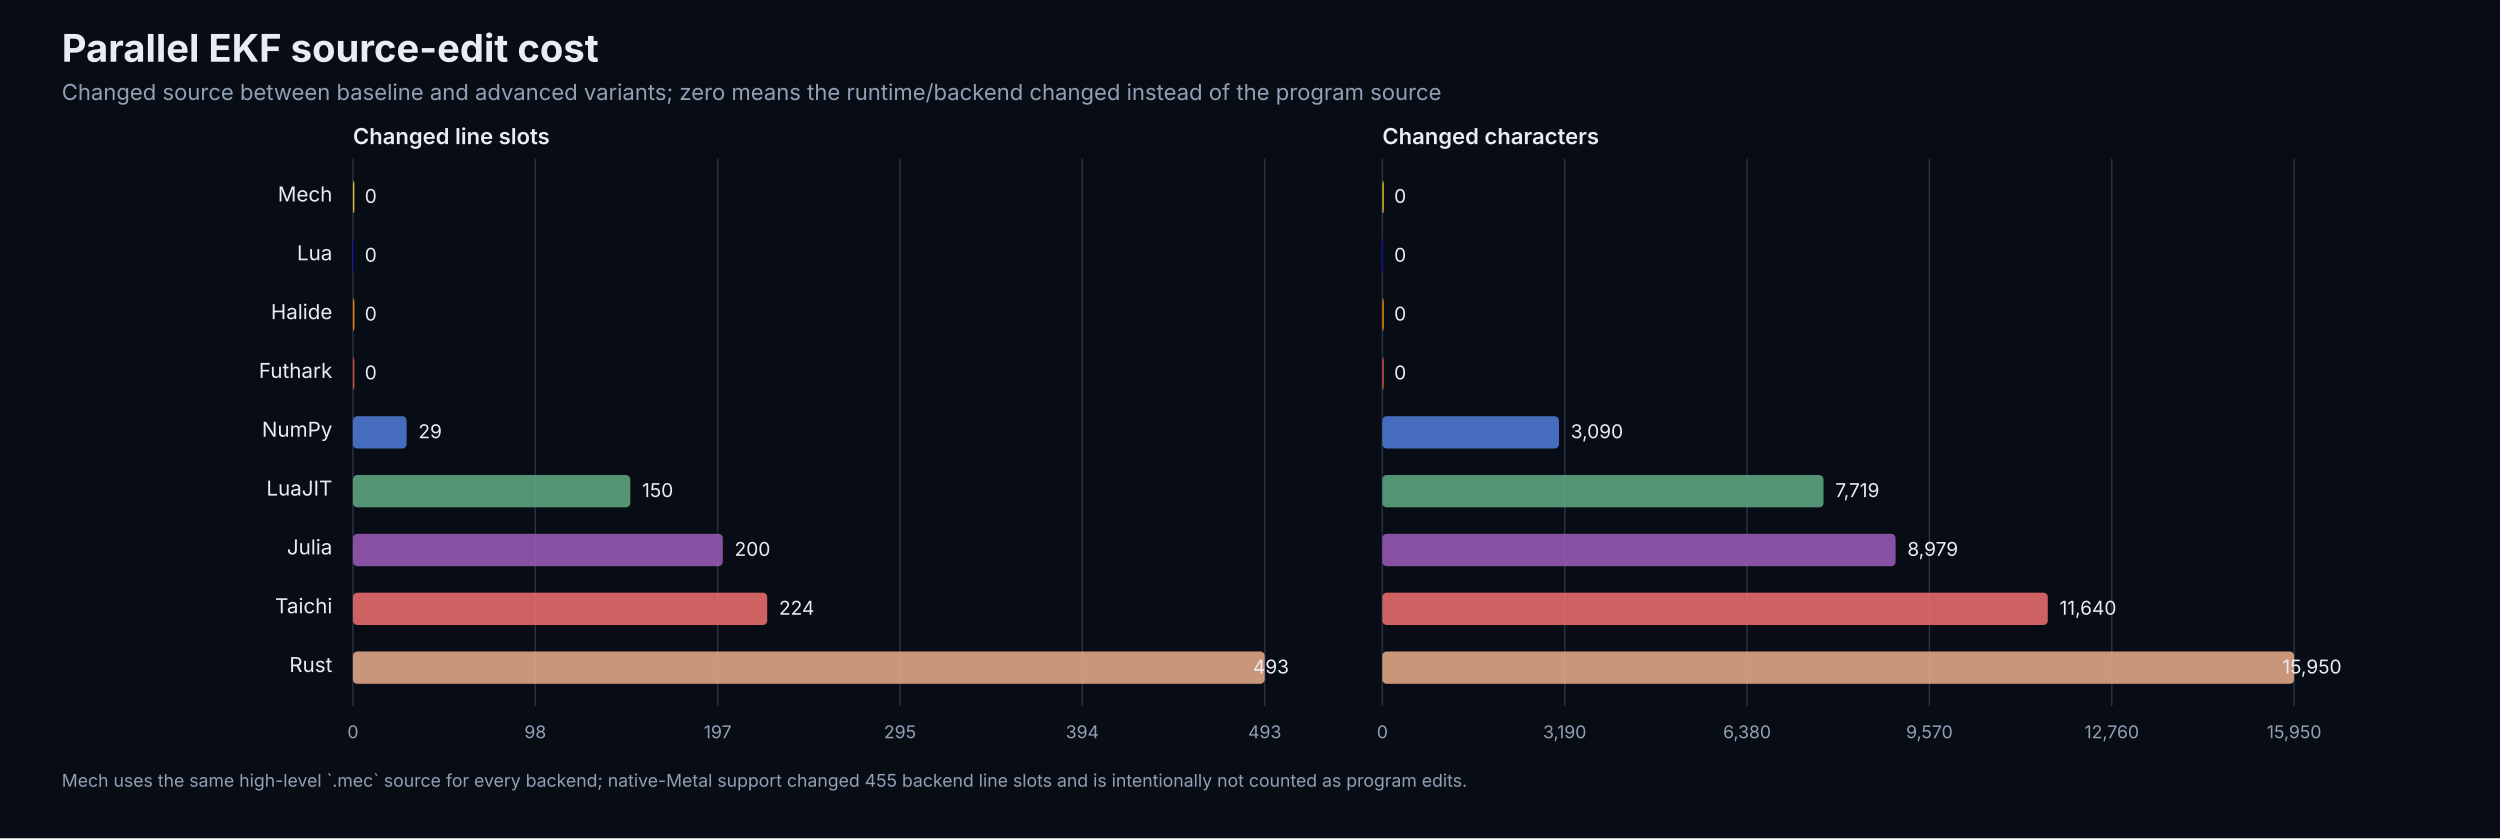
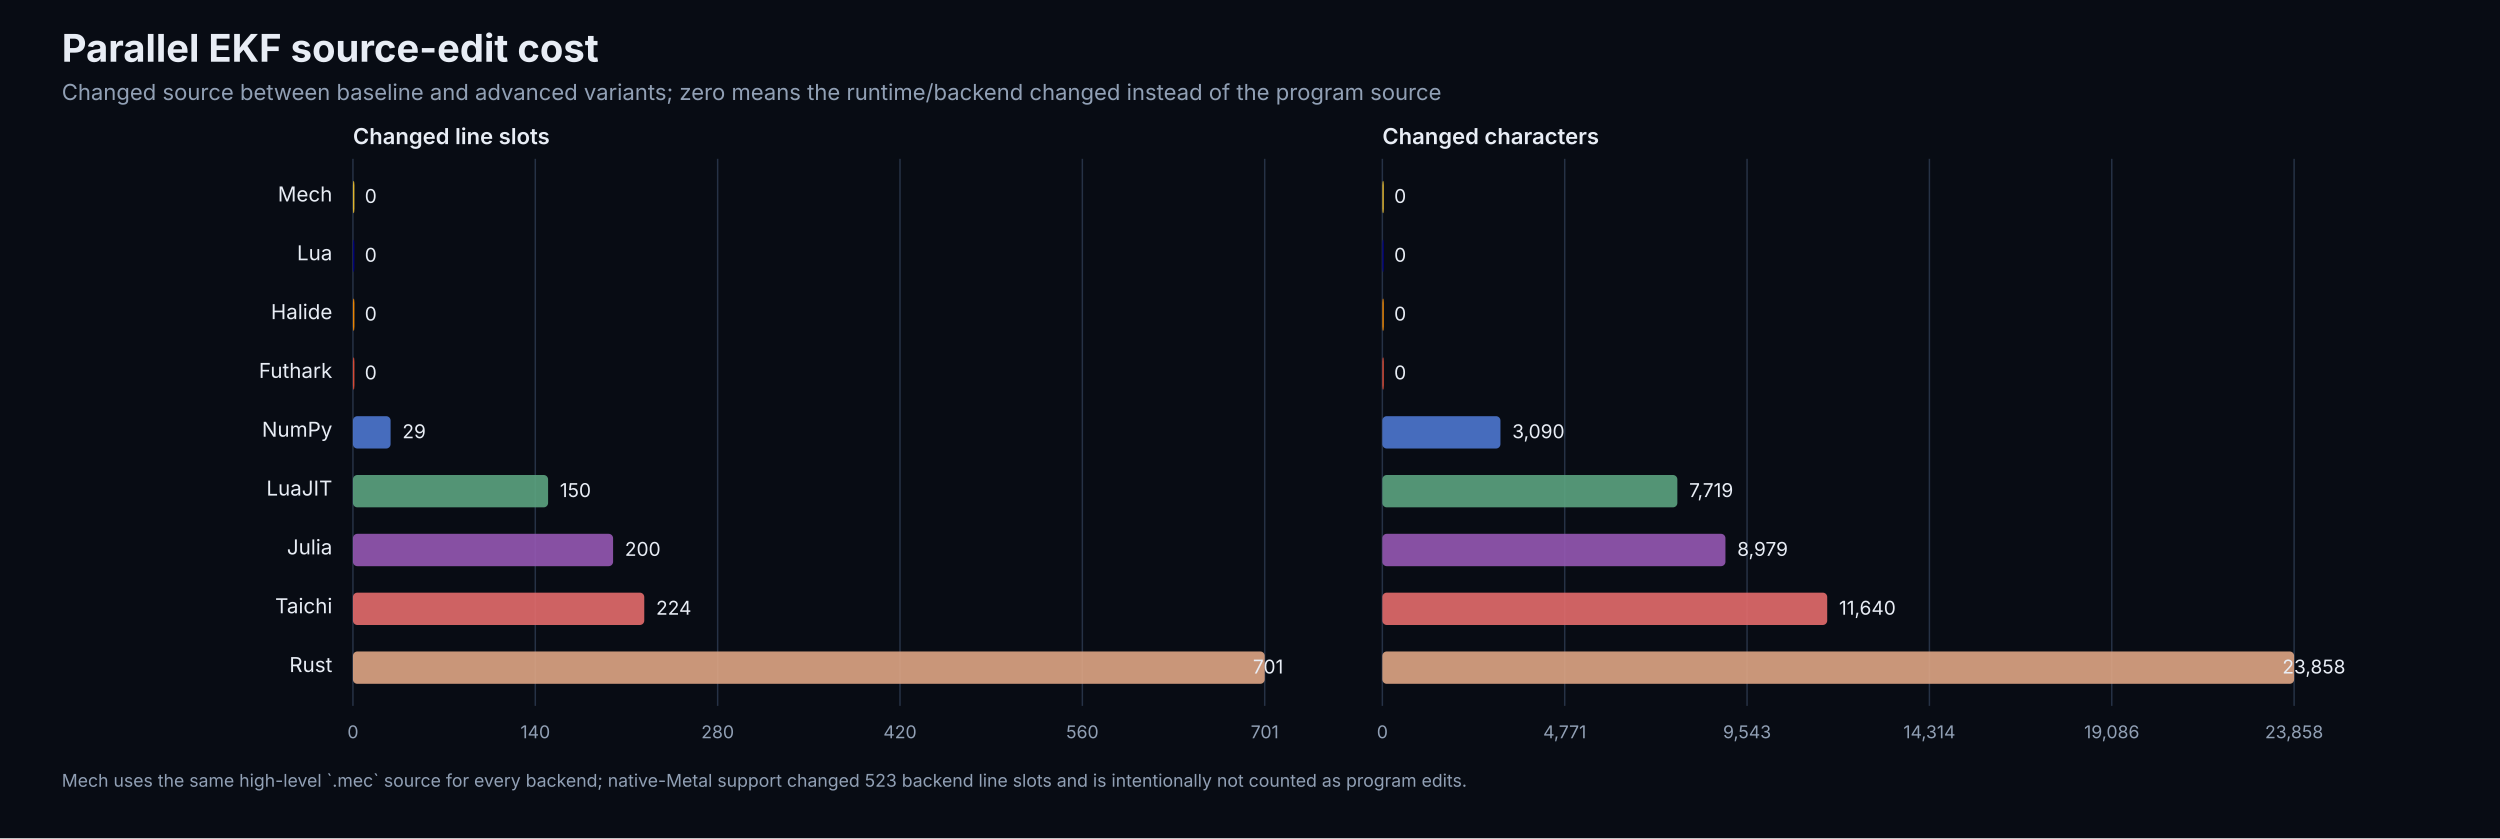
<svg xmlns="http://www.w3.org/2000/svg" width="1700" height="570" viewBox="0 0 1700 570">
  <rect width="100%" height="100%" fill="#080c14" />
  <style>text{font-family:-apple-system,BlinkMacSystemFont,"Segoe UI",sans-serif;fill:#e8edf5}.muted{fill:#91a0b5}.grid{stroke:#263246;stroke-width:1}.label{font-size:14px}.value{font-size:13px;font-variant-numeric:tabular-nums}</style>
  <text x="42" y="42" font-size="26" font-weight="700">Parallel EKF source-edit cost</text>
  <text x="42" y="68" class="muted" font-size="15">Changed source between baseline and advanced variants; zero means the runtime/backend changed instead of the program source</text>
  <text x="240" y="98" font-size="15" font-weight="600">Changed line slots</text>
  <text x="940.0" y="98" font-size="15" font-weight="600">Changed characters</text>
  <line x1="240.0" y1="108" x2="240.0" y2="480" class="grid" />
  <line x1="940.0" y1="108" x2="940.0" y2="480" class="grid" />
  <text x="240.0" y="502" text-anchor="middle" class="muted" font-size="12">0</text>
  <text x="940.0" y="502" text-anchor="middle" class="muted" font-size="12">0</text>
  <line x1="364.0" y1="108" x2="364.0" y2="480" class="grid" />
  <line x1="1064.0" y1="108" x2="1064.0" y2="480" class="grid" />
-   <text x="364.0" y="502" text-anchor="middle" class="muted" font-size="12">98</text>
-   <text x="1064.0" y="502" text-anchor="middle" class="muted" font-size="12">3,190</text>
+   <text x="364.0" y="502" text-anchor="middle" class="muted" font-size="12">140</text>
+   <text x="1064.0" y="502" text-anchor="middle" class="muted" font-size="12">4,771</text>
  <line x1="488.0" y1="108" x2="488.0" y2="480" class="grid" />
  <line x1="1188.0" y1="108" x2="1188.0" y2="480" class="grid" />
-   <text x="488.0" y="502" text-anchor="middle" class="muted" font-size="12">197</text>
-   <text x="1188.0" y="502" text-anchor="middle" class="muted" font-size="12">6,380</text>
+   <text x="488.0" y="502" text-anchor="middle" class="muted" font-size="12">280</text>
+   <text x="1188.0" y="502" text-anchor="middle" class="muted" font-size="12">9,543</text>
  <line x1="612.0" y1="108" x2="612.0" y2="480" class="grid" />
  <line x1="1312.0" y1="108" x2="1312.0" y2="480" class="grid" />
-   <text x="612.0" y="502" text-anchor="middle" class="muted" font-size="12">295</text>
-   <text x="1312.0" y="502" text-anchor="middle" class="muted" font-size="12">9,570</text>
+   <text x="612.0" y="502" text-anchor="middle" class="muted" font-size="12">420</text>
+   <text x="1312.0" y="502" text-anchor="middle" class="muted" font-size="12">14,314</text>
  <line x1="736.0" y1="108" x2="736.0" y2="480" class="grid" />
  <line x1="1436.0" y1="108" x2="1436.0" y2="480" class="grid" />
-   <text x="736.0" y="502" text-anchor="middle" class="muted" font-size="12">394</text>
-   <text x="1436.0" y="502" text-anchor="middle" class="muted" font-size="12">12,760</text>
+   <text x="736.0" y="502" text-anchor="middle" class="muted" font-size="12">560</text>
+   <text x="1436.0" y="502" text-anchor="middle" class="muted" font-size="12">19,086</text>
  <line x1="860.0" y1="108" x2="860.0" y2="480" class="grid" />
  <line x1="1560.0" y1="108" x2="1560.0" y2="480" class="grid" />
-   <text x="860.0" y="502" text-anchor="middle" class="muted" font-size="12">493</text>
-   <text x="1560.0" y="502" text-anchor="middle" class="muted" font-size="12">15,950</text>
+   <text x="860.0" y="502" text-anchor="middle" class="muted" font-size="12">701</text>
+   <text x="1560.0" y="502" text-anchor="middle" class="muted" font-size="12">23,858</text>
  <text x="226" y="137" text-anchor="end" class="label">Mech</text>
  <rect x="240" y="123" width="1.0" height="22" rx="3" fill="#f4c430" opacity="0.9" />
  <text x="248.0" y="138" class="value">0</text>
  <rect x="940.0" y="123" width="1.0" height="22" rx="3" fill="#f4c430" opacity="0.9" />
  <text x="948.0" y="138" class="value">0</text>
  <text x="226" y="177" text-anchor="end" class="label">Lua</text>
  <rect x="240" y="163" width="1.0" height="22" rx="3" fill="#000080" opacity="0.9" />
  <text x="248.0" y="178" class="value">0</text>
  <rect x="940.0" y="163" width="1.0" height="22" rx="3" fill="#000080" opacity="0.9" />
  <text x="948.0" y="178" class="value">0</text>
  <text x="226" y="217" text-anchor="end" class="label">Halide</text>
  <rect x="240" y="203" width="1.0" height="22" rx="3" fill="#ff8f00" opacity="0.9" />
  <text x="248.0" y="218" class="value">0</text>
  <rect x="940.0" y="203" width="1.0" height="22" rx="3" fill="#ff8f00" opacity="0.9" />
  <text x="948.0" y="218" class="value">0</text>
  <text x="226" y="257" text-anchor="end" class="label">Futhark</text>
  <rect x="240" y="243" width="1.0" height="22" rx="3" fill="#e94f37" opacity="0.9" />
  <text x="248.0" y="258" class="value">0</text>
  <rect x="940.0" y="243" width="1.0" height="22" rx="3" fill="#e94f37" opacity="0.9" />
  <text x="948.0" y="258" class="value">0</text>
  <text x="226" y="297" text-anchor="end" class="label">NumPy</text>
-   <rect x="240" y="283" width="36.5" height="22" rx="3" fill="#4d77cf" opacity="0.9" />
-   <text x="284.5" y="298" class="value">29</text>
-   <rect x="940.0" y="283" width="120.1" height="22" rx="3" fill="#4d77cf" opacity="0.9" />
-   <text x="1068.1" y="298" class="value">3,090</text>
+   <rect x="240" y="283" width="25.6" height="22" rx="3" fill="#4d77cf" opacity="0.9" />
+   <text x="273.6" y="298" class="value">29</text>
+   <rect x="940.0" y="283" width="80.3" height="22" rx="3" fill="#4d77cf" opacity="0.9" />
+   <text x="1028.3" y="298" class="value">3,090</text>
  <text x="226" y="337" text-anchor="end" class="label">LuaJIT</text>
-   <rect x="240" y="323" width="188.6" height="22" rx="3" fill="#5ba37f" opacity="0.9" />
-   <text x="436.6" y="338" class="value">150</text>
-   <rect x="940.0" y="323" width="300.0" height="22" rx="3" fill="#5ba37f" opacity="0.9" />
-   <text x="1248.0" y="338" class="value">7,719</text>
+   <rect x="240" y="323" width="132.7" height="22" rx="3" fill="#5ba37f" opacity="0.9" />
+   <text x="380.7" y="338" class="value">150</text>
+   <rect x="940.0" y="323" width="200.6" height="22" rx="3" fill="#5ba37f" opacity="0.9" />
+   <text x="1148.6" y="338" class="value">7,719</text>
  <text x="226" y="377" text-anchor="end" class="label">Julia</text>
-   <rect x="240" y="363" width="251.5" height="22" rx="3" fill="#9558b2" opacity="0.9" />
-   <text x="499.5" y="378" class="value">200</text>
-   <rect x="940.0" y="363" width="349.0" height="22" rx="3" fill="#9558b2" opacity="0.9" />
-   <text x="1297.0" y="378" class="value">8,979</text>
+   <rect x="240" y="363" width="176.9" height="22" rx="3" fill="#9558b2" opacity="0.9" />
+   <text x="424.9" y="378" class="value">200</text>
+   <rect x="940.0" y="363" width="233.3" height="22" rx="3" fill="#9558b2" opacity="0.9" />
+   <text x="1181.3" y="378" class="value">8,979</text>
  <text x="226" y="417" text-anchor="end" class="label">Taichi</text>
-   <rect x="240" y="403" width="281.7" height="22" rx="3" fill="#e36b6b" opacity="0.9" />
-   <text x="529.7" y="418" class="value">224</text>
-   <rect x="940.0" y="403" width="452.5" height="22" rx="3" fill="#e36b6b" opacity="0.9" />
-   <text x="1400.5" y="418" class="value">11,640</text>
+   <rect x="240" y="403" width="198.1" height="22" rx="3" fill="#e36b6b" opacity="0.9" />
+   <text x="446.1" y="418" class="value">224</text>
+   <rect x="940.0" y="403" width="302.5" height="22" rx="3" fill="#e36b6b" opacity="0.9" />
+   <text x="1250.5" y="418" class="value">11,640</text>
  <text x="226" y="457" text-anchor="end" class="label">Rust</text>
  <rect x="240" y="443" width="620.0" height="22" rx="3" fill="#dea584" opacity="0.9" />
-   <text x="852.0" y="458" class="value">493</text>
+   <text x="852.0" y="458" class="value">701</text>
  <rect x="940.0" y="443" width="620.0" height="22" rx="3" fill="#dea584" opacity="0.9" />
-   <text x="1552.0" y="458" class="value">15,950</text>
-   <text x="42" y="535" class="muted" font-size="12">Mech uses the same high-level `.mec` source for every backend; native-Metal support changed 455 backend line slots and is intentionally not counted as program edits.</text>
+   <text x="1552.0" y="458" class="value">23,858</text>
+   <text x="42" y="535" class="muted" font-size="12">Mech uses the same high-level `.mec` source for every backend; native-Metal support changed 523 backend line slots and is intentionally not counted as program edits.</text>
</svg>
